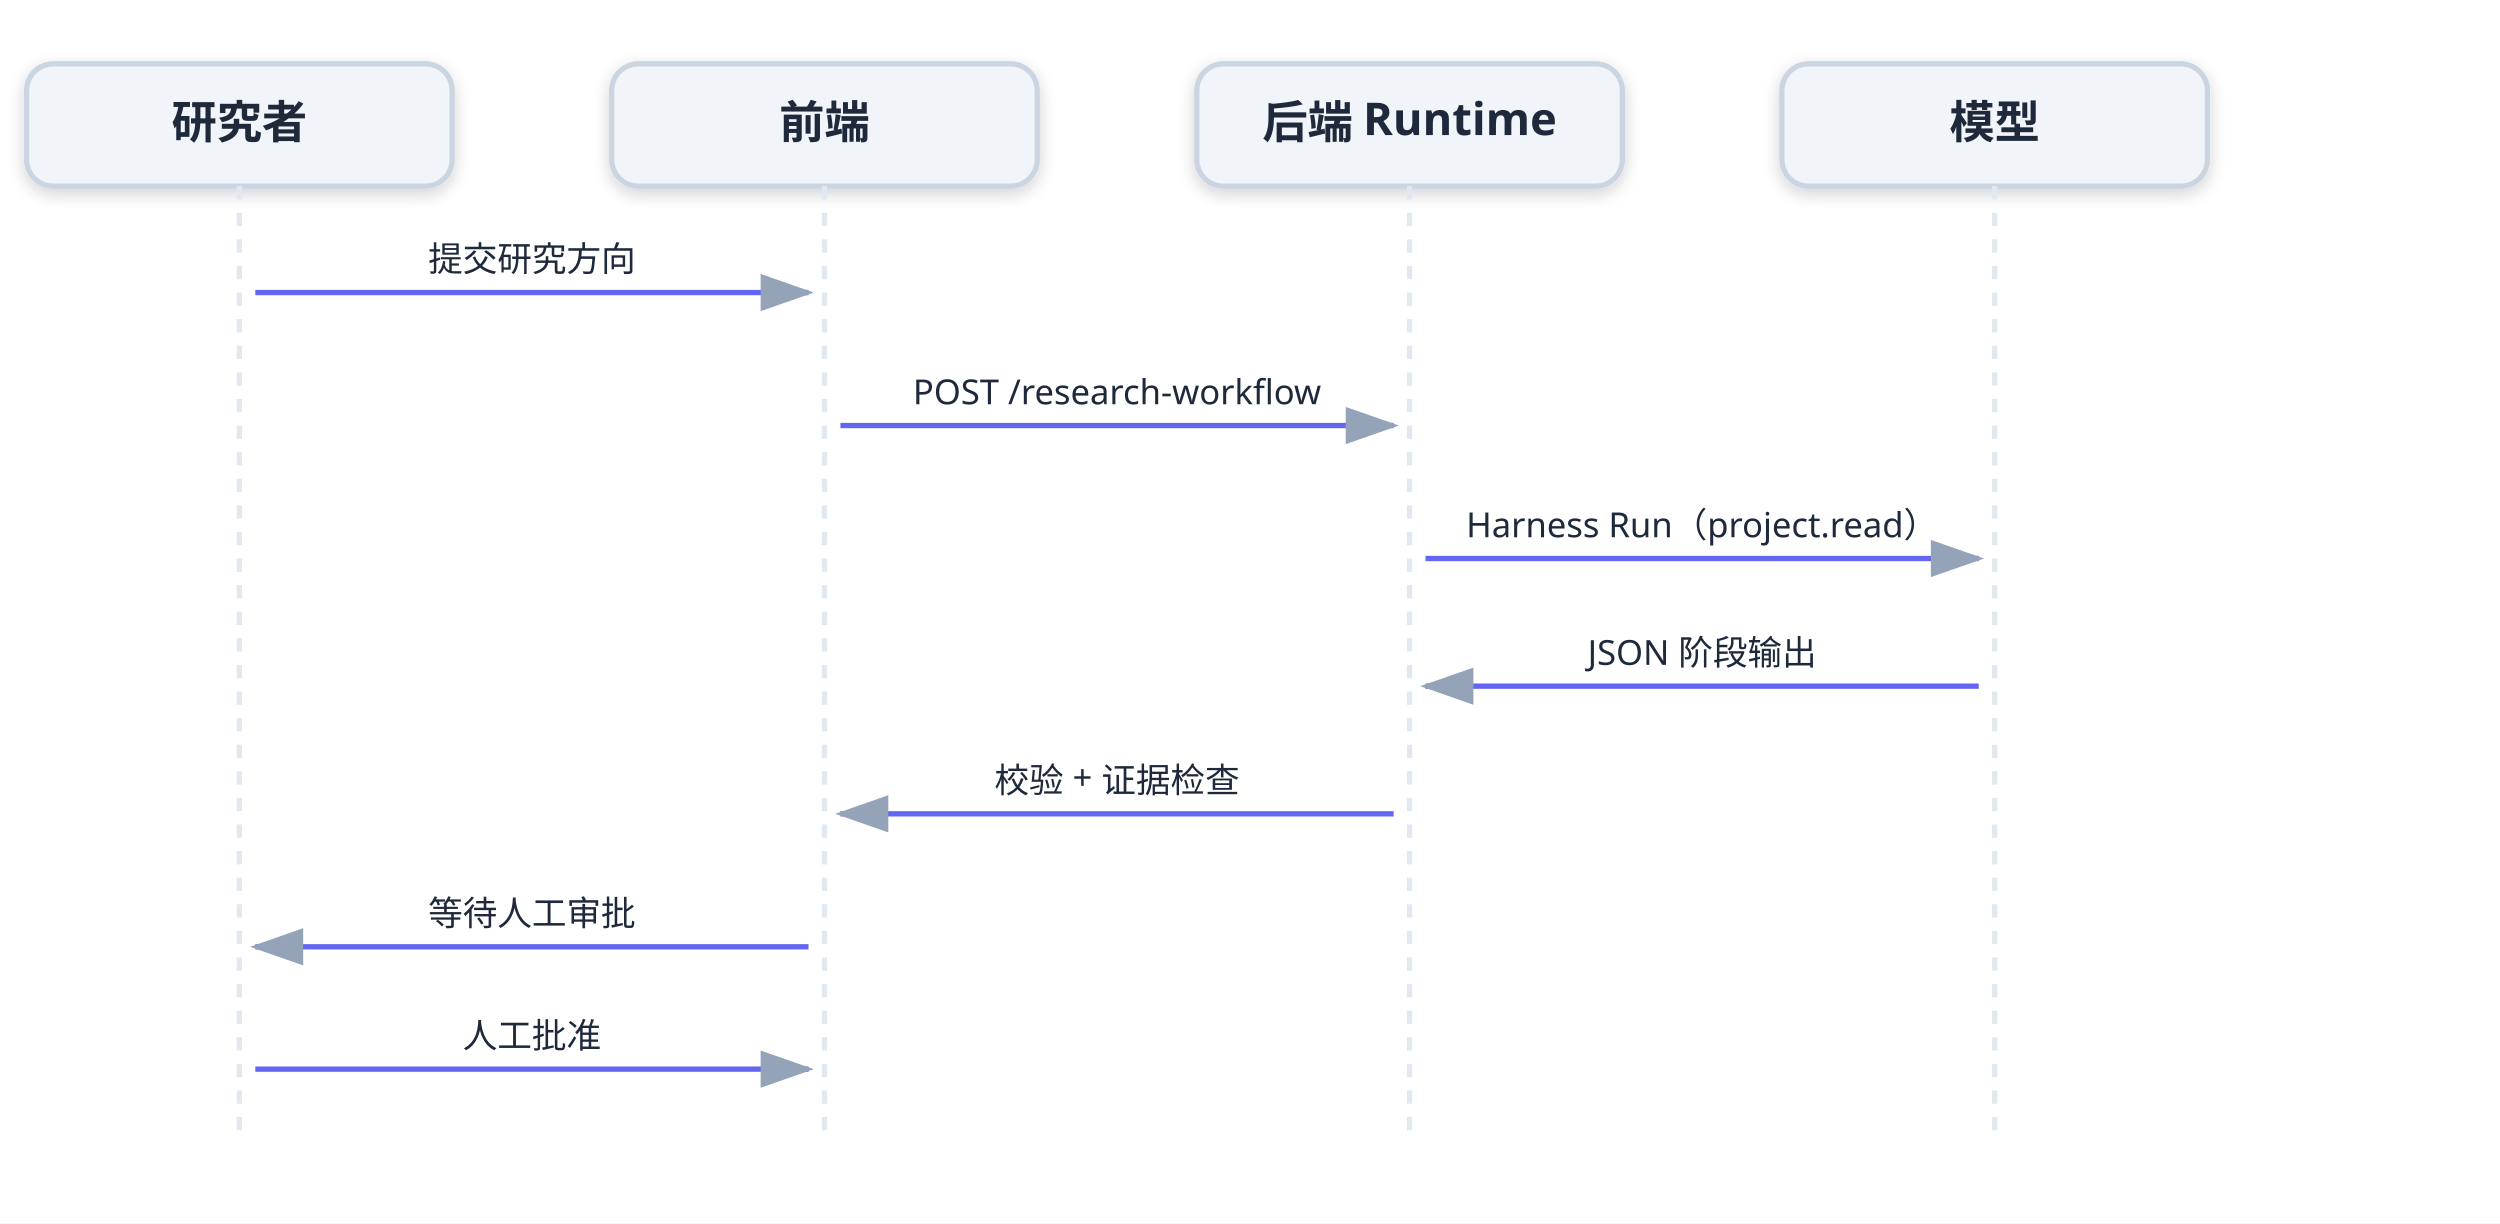
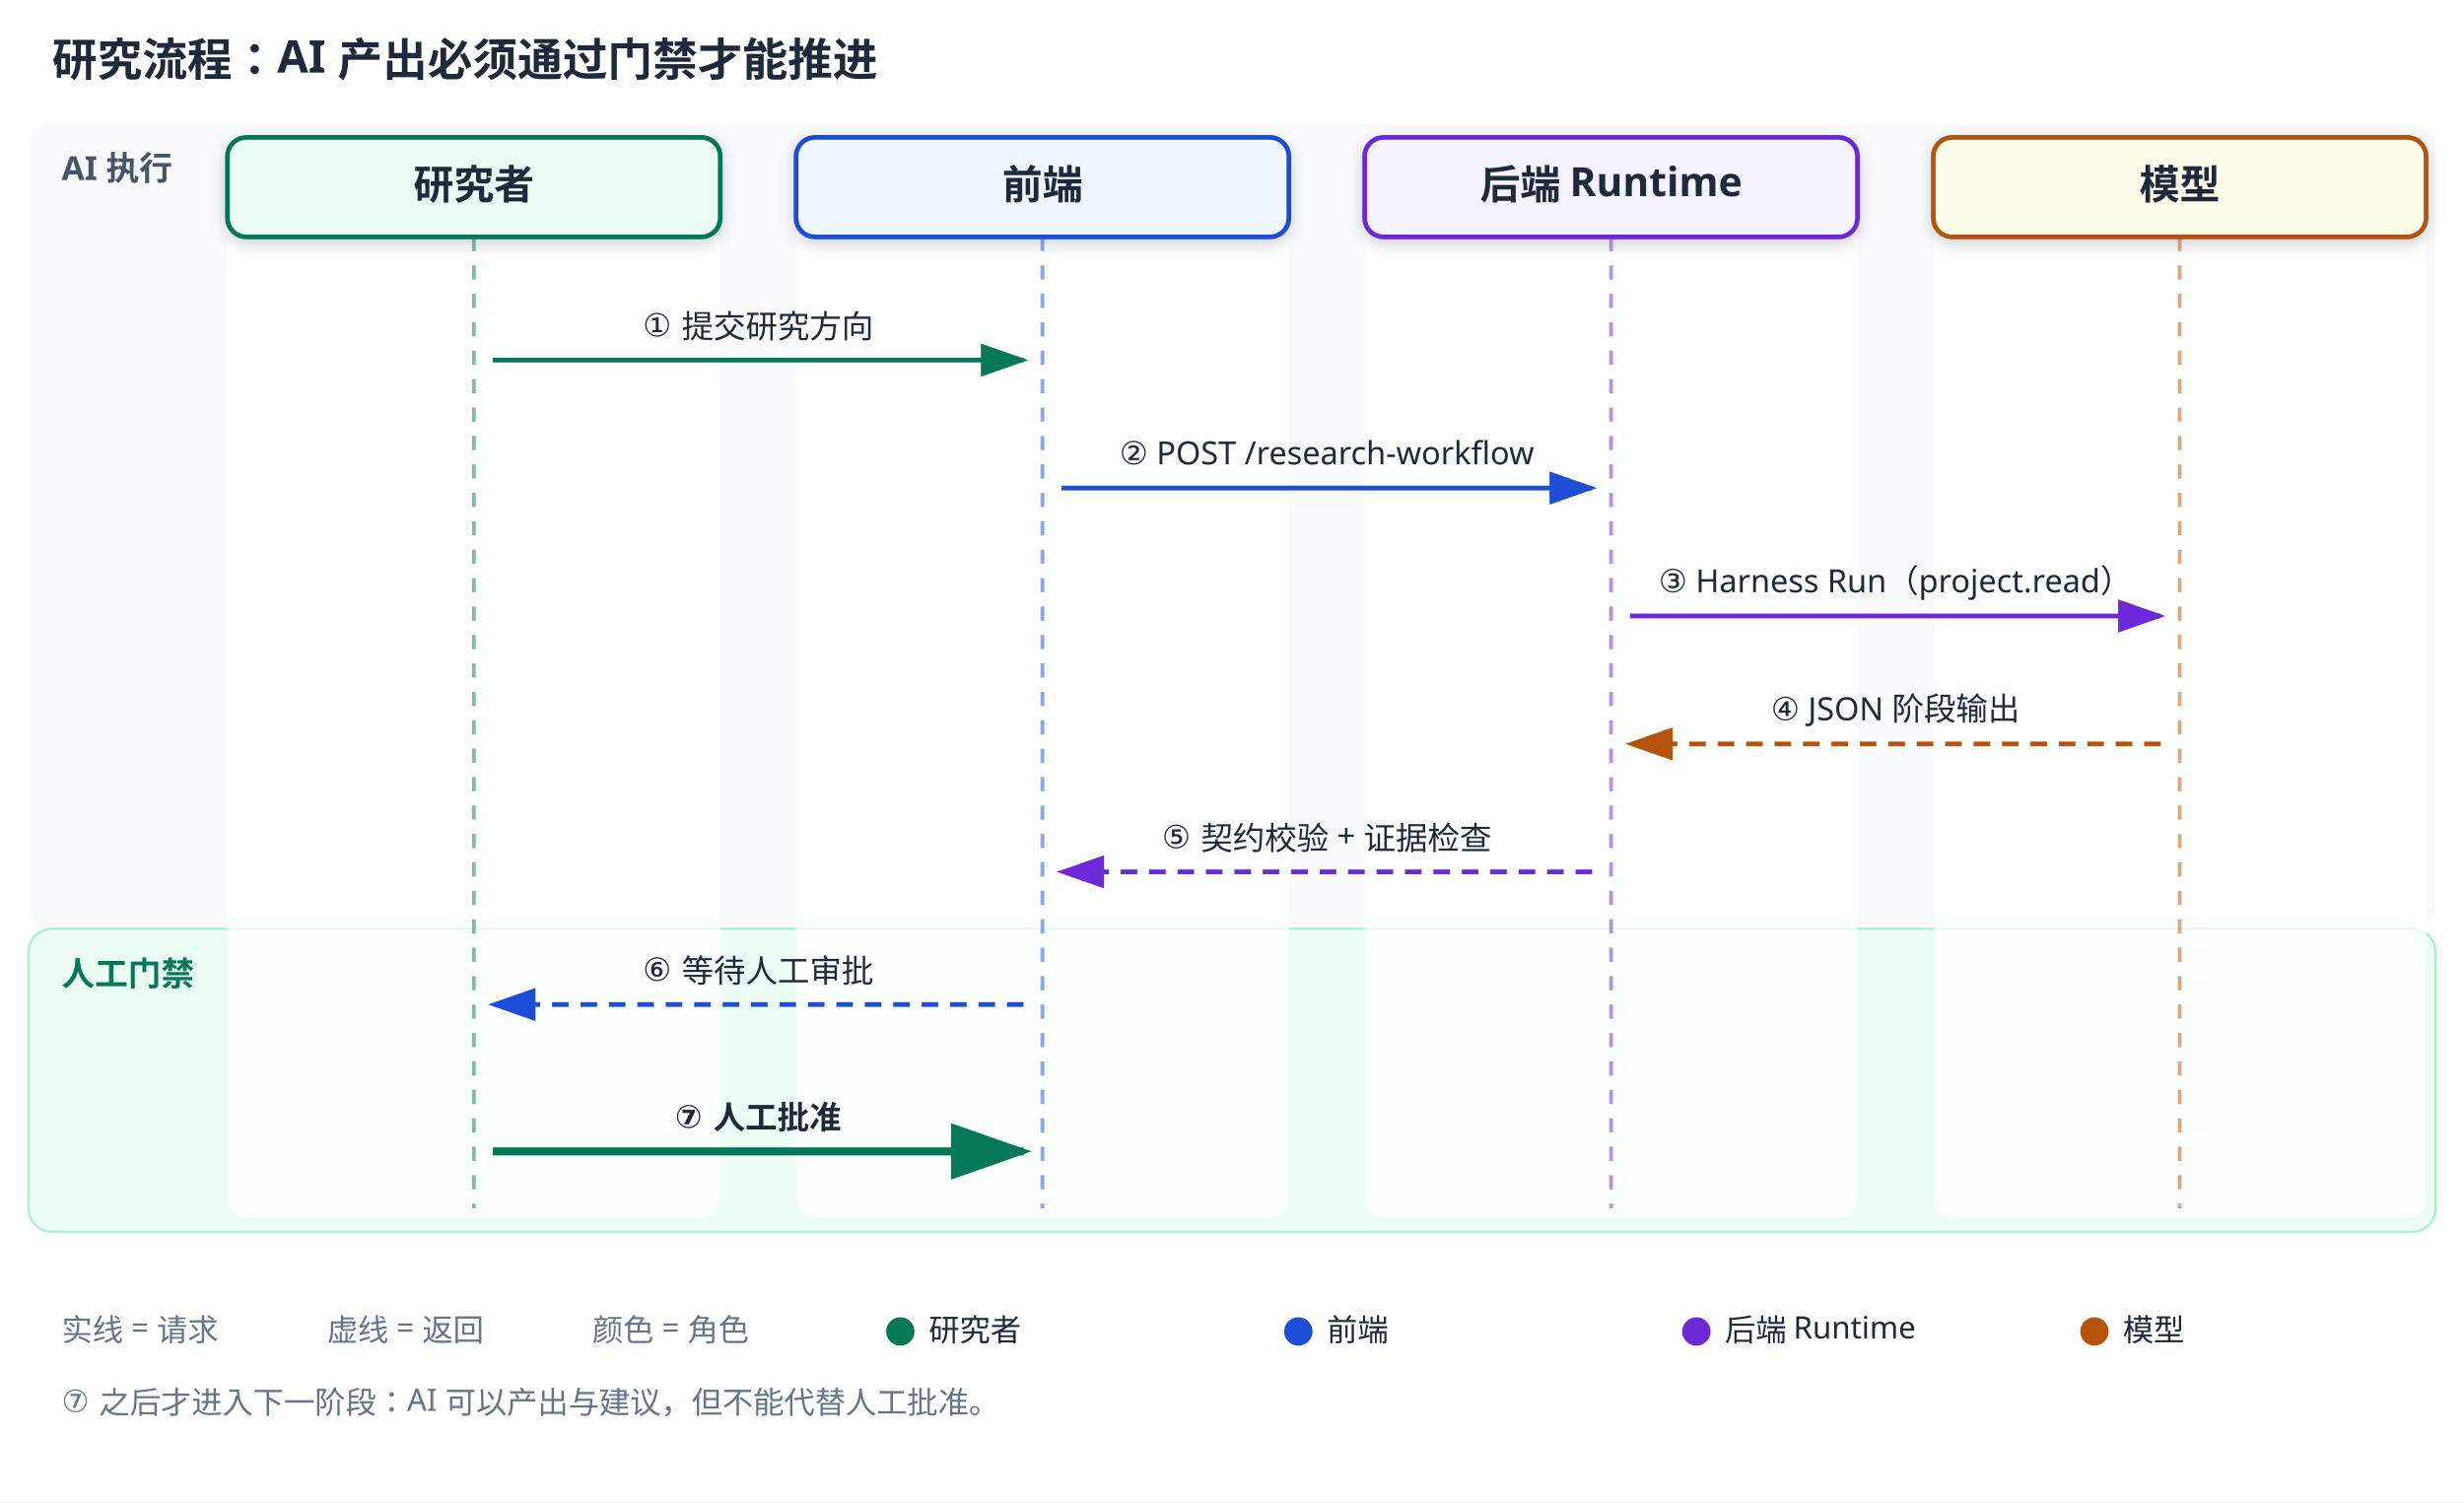
- <svg xmlns="http://www.w3.org/2000/svg" width="940" height="460" viewBox="0 0 940 460">
+ <svg xmlns="http://www.w3.org/2000/svg" width="1040" height="634" viewBox="0 0 1040 634">
  <defs>
    <filter id="soft" x="-20%" y="-20%" width="140%" height="140%">
      <feDropShadow dx="0" dy="2" stdDeviation="3" flood-color="#0f172a" flood-opacity="0.18" />
    </filter>
  </defs>
-   <rect width="940" height="460" fill="#ffffff" />
+   <rect width="1040" height="634" fill="#ffffff" />
  <defs>
-     <marker id="arrowhead" markerWidth="10" markerHeight="7" refX="9" refY="3.5" orient="auto">
+     <marker id="arrow-slate" markerWidth="10" markerHeight="7" refX="9" refY="3.5" orient="auto">
      <polygon points="0 0, 10 3.5, 0 7" fill="#94a3b8" />
    </marker>
+     <marker id="arrow-green" markerWidth="10" markerHeight="7" refX="9" refY="3.5" orient="auto">
+       <polygon points="0 0, 10 3.5, 0 7" fill="#047857" />
+     </marker>
+     <marker id="arrow-blue" markerWidth="10" markerHeight="7" refX="9" refY="3.5" orient="auto">
+       <polygon points="0 0, 10 3.5, 0 7" fill="#1d4ed8" />
+     </marker>
+     <marker id="arrow-purple" markerWidth="10" markerHeight="7" refX="9" refY="3.5" orient="auto">
+       <polygon points="0 0, 10 3.5, 0 7" fill="#6d28d9" />
+     </marker>
+     <marker id="arrow-amber" markerWidth="10" markerHeight="7" refX="9" refY="3.5" orient="auto">
+       <polygon points="0 0, 10 3.5, 0 7" fill="#b45309" />
+     </marker>
  </defs>
-   <rect x="10" y="24" width="160" height="46" rx="10" fill="#f1f5f9" stroke="#cbd5e1" stroke-width="2" filter="url(#soft)" />
-   <text x="90" y="52" font-family="Hiragino Sans GB, PingFang SC, Heiti SC, sans-serif" font-size="17" font-weight="600" text-anchor="middle" fill="#1e293b">研究者</text>
-   <path d="M 90 70 L 90 430" stroke="#e2e8f0" stroke-width="2" stroke-dasharray="5 5" />
-   <rect x="230" y="24" width="160" height="46" rx="10" fill="#f1f5f9" stroke="#cbd5e1" stroke-width="2" filter="url(#soft)" />
-   <text x="310" y="52" font-family="Hiragino Sans GB, PingFang SC, Heiti SC, sans-serif" font-size="17" font-weight="600" text-anchor="middle" fill="#1e293b">前端</text>
-   <path d="M 310 70 L 310 430" stroke="#e2e8f0" stroke-width="2" stroke-dasharray="5 5" />
-   <rect x="450" y="24" width="160" height="46" rx="10" fill="#f1f5f9" stroke="#cbd5e1" stroke-width="2" filter="url(#soft)" />
-   <text x="530" y="52" font-family="Hiragino Sans GB, PingFang SC, Heiti SC, sans-serif" font-size="17" font-weight="600" text-anchor="middle" fill="#1e293b">后端 Runtime</text>
-   <path d="M 530 70 L 530 430" stroke="#e2e8f0" stroke-width="2" stroke-dasharray="5 5" />
-   <rect x="670" y="24" width="160" height="46" rx="10" fill="#f1f5f9" stroke="#cbd5e1" stroke-width="2" filter="url(#soft)" />
-   <text x="750" y="52" font-family="Hiragino Sans GB, PingFang SC, Heiti SC, sans-serif" font-size="17" font-weight="600" text-anchor="middle" fill="#1e293b">模型</text>
-   <path d="M 750 70 L 750 430" stroke="#e2e8f0" stroke-width="2" stroke-dasharray="5 5" />
-   <path d="M 96 110 L 304 110" stroke="#6366f1" stroke-width="2" fill="none" marker-end="url(#arrowhead)" />
-   <text x="200" y="102" font-family="Hiragino Sans GB, PingFang SC, Heiti SC, sans-serif" font-size="13" font-weight="500" text-anchor="middle" fill="#1e293b">提交研究方向</text>
-   <path d="M 316 160 L 524 160" stroke="#6366f1" stroke-width="2" fill="none" marker-end="url(#arrowhead)" />
-   <text x="420" y="152" font-family="Hiragino Sans GB, PingFang SC, Heiti SC, sans-serif" font-size="13" font-weight="500" text-anchor="middle" fill="#1e293b">POST /research-workflow</text>
-   <path d="M 536 210 L 744 210" stroke="#6366f1" stroke-width="2" fill="none" marker-end="url(#arrowhead)" />
-   <text x="640" y="202" font-family="Hiragino Sans GB, PingFang SC, Heiti SC, sans-serif" font-size="13" font-weight="500" text-anchor="middle" fill="#1e293b">Harness Run（project.read）</text>
-   <path d="M 744 258 L 536 258" stroke="#6366f1" stroke-width="2" fill="none" marker-end="url(#arrowhead)" />
-   <text x="640" y="250" font-family="Hiragino Sans GB, PingFang SC, Heiti SC, sans-serif" font-size="13" font-weight="500" text-anchor="middle" fill="#1e293b">JSON 阶段输出</text>
-   <path d="M 524 306 L 316 306" stroke="#6366f1" stroke-width="2" fill="none" marker-end="url(#arrowhead)" />
-   <text x="420" y="298" font-family="Hiragino Sans GB, PingFang SC, Heiti SC, sans-serif" font-size="13" font-weight="500" text-anchor="middle" fill="#1e293b">校验 + 证据检查</text>
-   <path d="M 304 356 L 96 356" stroke="#6366f1" stroke-width="2" fill="none" marker-end="url(#arrowhead)" />
-   <text x="200" y="348" font-family="Hiragino Sans GB, PingFang SC, Heiti SC, sans-serif" font-size="13" font-weight="500" text-anchor="middle" fill="#1e293b">等待人工审批</text>
-   <path d="M 96 402 L 304 402" stroke="#6366f1" stroke-width="2" fill="none" marker-end="url(#arrowhead)" />
-   <text x="200" y="394" font-family="Hiragino Sans GB, PingFang SC, Heiti SC, sans-serif" font-size="13" font-weight="500" text-anchor="middle" fill="#1e293b">人工批准</text>
+   <text x="22" y="32" font-family="Hiragino Sans GB, PingFang SC, Heiti SC, sans-serif" font-size="19" font-weight="700" text-anchor="start" fill="#1e293b">研究流程：AI 产出必须通过门禁才能推进</text>
+   <rect x="12" y="52" width="1016" height="340" rx="10" fill="#f8fafc" />
+   <rect x="12" y="392" width="1016" height="128" rx="10" fill="#ecfdf5" stroke="#a7f3d0" />
+   <text x="26" y="76" font-family="Hiragino Sans GB, PingFang SC, Heiti SC, sans-serif" font-size="14" font-weight="700" text-anchor="start" fill="#475569">AI 执行</text>
+   <text x="26" y="416" font-family="Hiragino Sans GB, PingFang SC, Heiti SC, sans-serif" font-size="14" font-weight="700" text-anchor="start" fill="#047857">人工门禁</text>
+   <rect x="96" y="58" width="208" height="456" rx="8" fill="#ffffff" opacity="0.75" />
+   <rect x="96" y="58" width="208" height="42" rx="8" fill="#ecfdf5" stroke="#047857" stroke-width="2" filter="url(#soft)" />
+   <text x="200" y="84" font-family="Hiragino Sans GB, PingFang SC, Heiti SC, sans-serif" font-size="17" font-weight="600" text-anchor="middle" fill="#1e293b">研究者</text>
+   <path d="M 200 100 L 200 510" stroke="#047857" stroke-width="1.6" stroke-dasharray="6 6" opacity="0.5" />
+   <rect x="336" y="58" width="208" height="456" rx="8" fill="#ffffff" opacity="0.75" />
+   <rect x="336" y="58" width="208" height="42" rx="8" fill="#eff6ff" stroke="#1d4ed8" stroke-width="2" filter="url(#soft)" />
+   <text x="440" y="84" font-family="Hiragino Sans GB, PingFang SC, Heiti SC, sans-serif" font-size="17" font-weight="600" text-anchor="middle" fill="#1e293b">前端</text>
+   <path d="M 440 100 L 440 510" stroke="#1d4ed8" stroke-width="1.6" stroke-dasharray="6 6" opacity="0.5" />
+   <rect x="576" y="58" width="208" height="456" rx="8" fill="#ffffff" opacity="0.75" />
+   <rect x="576" y="58" width="208" height="42" rx="8" fill="#f5f3ff" stroke="#6d28d9" stroke-width="2" filter="url(#soft)" />
+   <text x="680" y="84" font-family="Hiragino Sans GB, PingFang SC, Heiti SC, sans-serif" font-size="17" font-weight="600" text-anchor="middle" fill="#1e293b">后端 Runtime</text>
+   <path d="M 680 100 L 680 510" stroke="#6d28d9" stroke-width="1.6" stroke-dasharray="6 6" opacity="0.5" />
+   <rect x="816" y="58" width="208" height="456" rx="8" fill="#ffffff" opacity="0.75" />
+   <rect x="816" y="58" width="208" height="42" rx="8" fill="#fffbeb" stroke="#b45309" stroke-width="2" filter="url(#soft)" />
+   <text x="920" y="84" font-family="Hiragino Sans GB, PingFang SC, Heiti SC, sans-serif" font-size="17" font-weight="600" text-anchor="middle" fill="#1e293b">模型</text>
+   <path d="M 920 100 L 920 510" stroke="#b45309" stroke-width="1.6" stroke-dasharray="6 6" opacity="0.5" />
+   <path d="M 208 152 L 432 152" stroke="#047857" stroke-width="2" fill="none" marker-end="url(#arrow-green)" />
+   <text x="320" y="142" font-family="Hiragino Sans GB, PingFang SC, Heiti SC, sans-serif" font-size="13.5" font-weight="500" text-anchor="middle" fill="#1e293b">① 提交研究方向</text>
+   <path d="M 448 206 L 672 206" stroke="#1d4ed8" stroke-width="2" fill="none" marker-end="url(#arrow-blue)" />
+   <text x="560" y="196" font-family="Hiragino Sans GB, PingFang SC, Heiti SC, sans-serif" font-size="13.5" font-weight="500" text-anchor="middle" fill="#1e293b">② POST /research-workflow</text>
+   <path d="M 688 260 L 912 260" stroke="#6d28d9" stroke-width="2" fill="none" marker-end="url(#arrow-purple)" />
+   <text x="800" y="250" font-family="Hiragino Sans GB, PingFang SC, Heiti SC, sans-serif" font-size="13.5" font-weight="500" text-anchor="middle" fill="#1e293b">③ Harness Run（project.read）</text>
+   <path d="M 912 314 L 688 314" stroke="#b45309" stroke-width="2" fill="none" marker-end="url(#arrow-amber)" stroke-dasharray="7 5" />
+   <text x="800" y="304" font-family="Hiragino Sans GB, PingFang SC, Heiti SC, sans-serif" font-size="13.5" font-weight="500" text-anchor="middle" fill="#1e293b">④ JSON 阶段输出</text>
+   <path d="M 672 368 L 448 368" stroke="#6d28d9" stroke-width="2" fill="none" marker-end="url(#arrow-purple)" stroke-dasharray="7 5" />
+   <text x="560" y="358" font-family="Hiragino Sans GB, PingFang SC, Heiti SC, sans-serif" font-size="13.5" font-weight="500" text-anchor="middle" fill="#1e293b">⑤ 契约校验 + 证据检查</text>
+   <path d="M 432 424 L 208 424" stroke="#1d4ed8" stroke-width="2" fill="none" marker-end="url(#arrow-blue)" stroke-dasharray="7 5" />
+   <text x="320" y="414" font-family="Hiragino Sans GB, PingFang SC, Heiti SC, sans-serif" font-size="13.5" font-weight="500" text-anchor="middle" fill="#1e293b">⑥ 等待人工审批</text>
+   <path d="M 208 486 L 432 486" stroke="#047857" stroke-width="3.4" fill="none" marker-end="url(#arrow-green)" />
+   <text x="320" y="476" font-family="Hiragino Sans GB, PingFang SC, Heiti SC, sans-serif" font-size="13.5" font-weight="700" text-anchor="middle" fill="#1e293b">⑦ 人工批准</text>
+   <text x="26" y="566" font-family="Hiragino Sans GB, PingFang SC, Heiti SC, sans-serif" font-size="13" font-weight="500" text-anchor="start" fill="#64748b">实线 = 请求</text>
+   <text x="138" y="566" font-family="Hiragino Sans GB, PingFang SC, Heiti SC, sans-serif" font-size="13" font-weight="500" text-anchor="start" fill="#64748b">虚线 = 返回</text>
+   <text x="250" y="566" font-family="Hiragino Sans GB, PingFang SC, Heiti SC, sans-serif" font-size="13" font-weight="500" text-anchor="start" fill="#64748b">颜色 = 角色</text>
+   <circle cx="380" cy="562" r="6" fill="#047857" />
+   <text x="392" y="566" font-family="Hiragino Sans GB, PingFang SC, Heiti SC, sans-serif" font-size="13" font-weight="500" text-anchor="start" fill="#1e293b">研究者</text>
+   <circle cx="548" cy="562" r="6" fill="#1d4ed8" />
+   <text x="560" y="566" font-family="Hiragino Sans GB, PingFang SC, Heiti SC, sans-serif" font-size="13" font-weight="500" text-anchor="start" fill="#1e293b">前端</text>
+   <circle cx="716" cy="562" r="6" fill="#6d28d9" />
+   <text x="728" y="566" font-family="Hiragino Sans GB, PingFang SC, Heiti SC, sans-serif" font-size="13" font-weight="500" text-anchor="start" fill="#1e293b">后端 Runtime</text>
+   <circle cx="884" cy="562" r="6" fill="#b45309" />
+   <text x="896" y="566" font-family="Hiragino Sans GB, PingFang SC, Heiti SC, sans-serif" font-size="13" font-weight="500" text-anchor="start" fill="#1e293b">模型</text>
+   <text x="26" y="596" font-family="Hiragino Sans GB, PingFang SC, Heiti SC, sans-serif" font-size="13" font-weight="500" text-anchor="start" fill="#64748b">⑦ 之后才进入下一阶段：AI 可以产出与建议，但不能代替人工批准。</text>
</svg>
